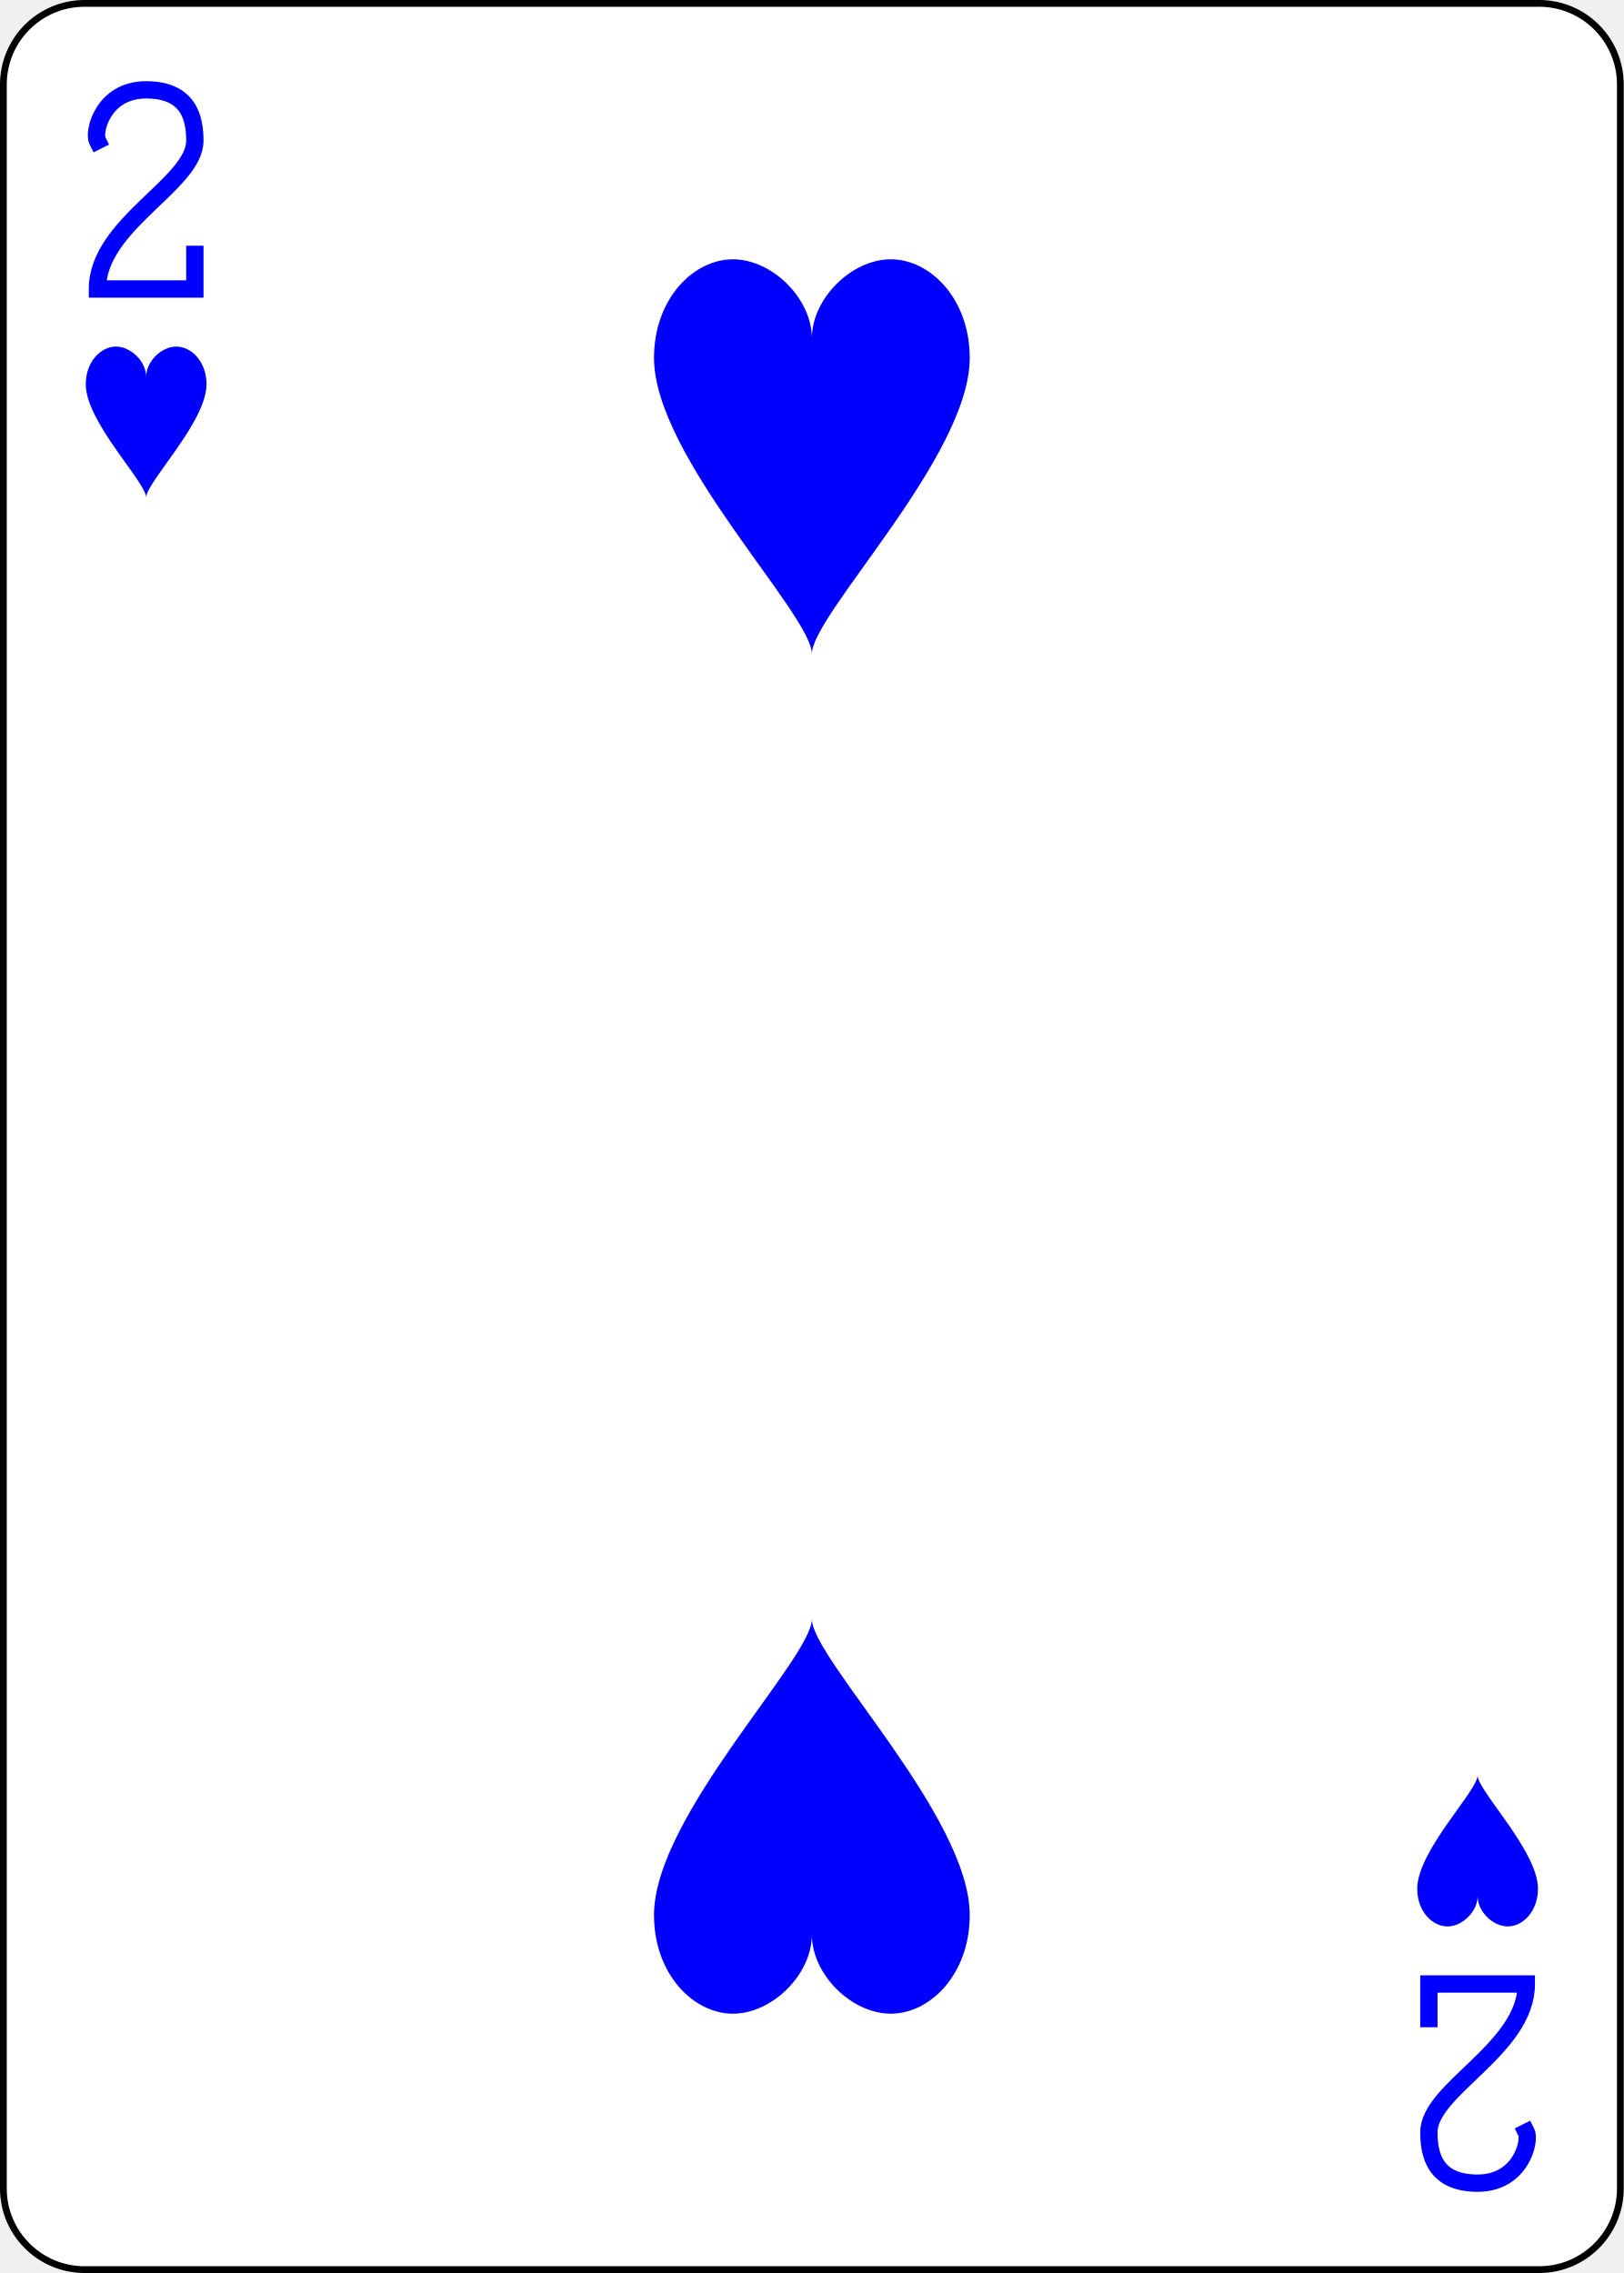
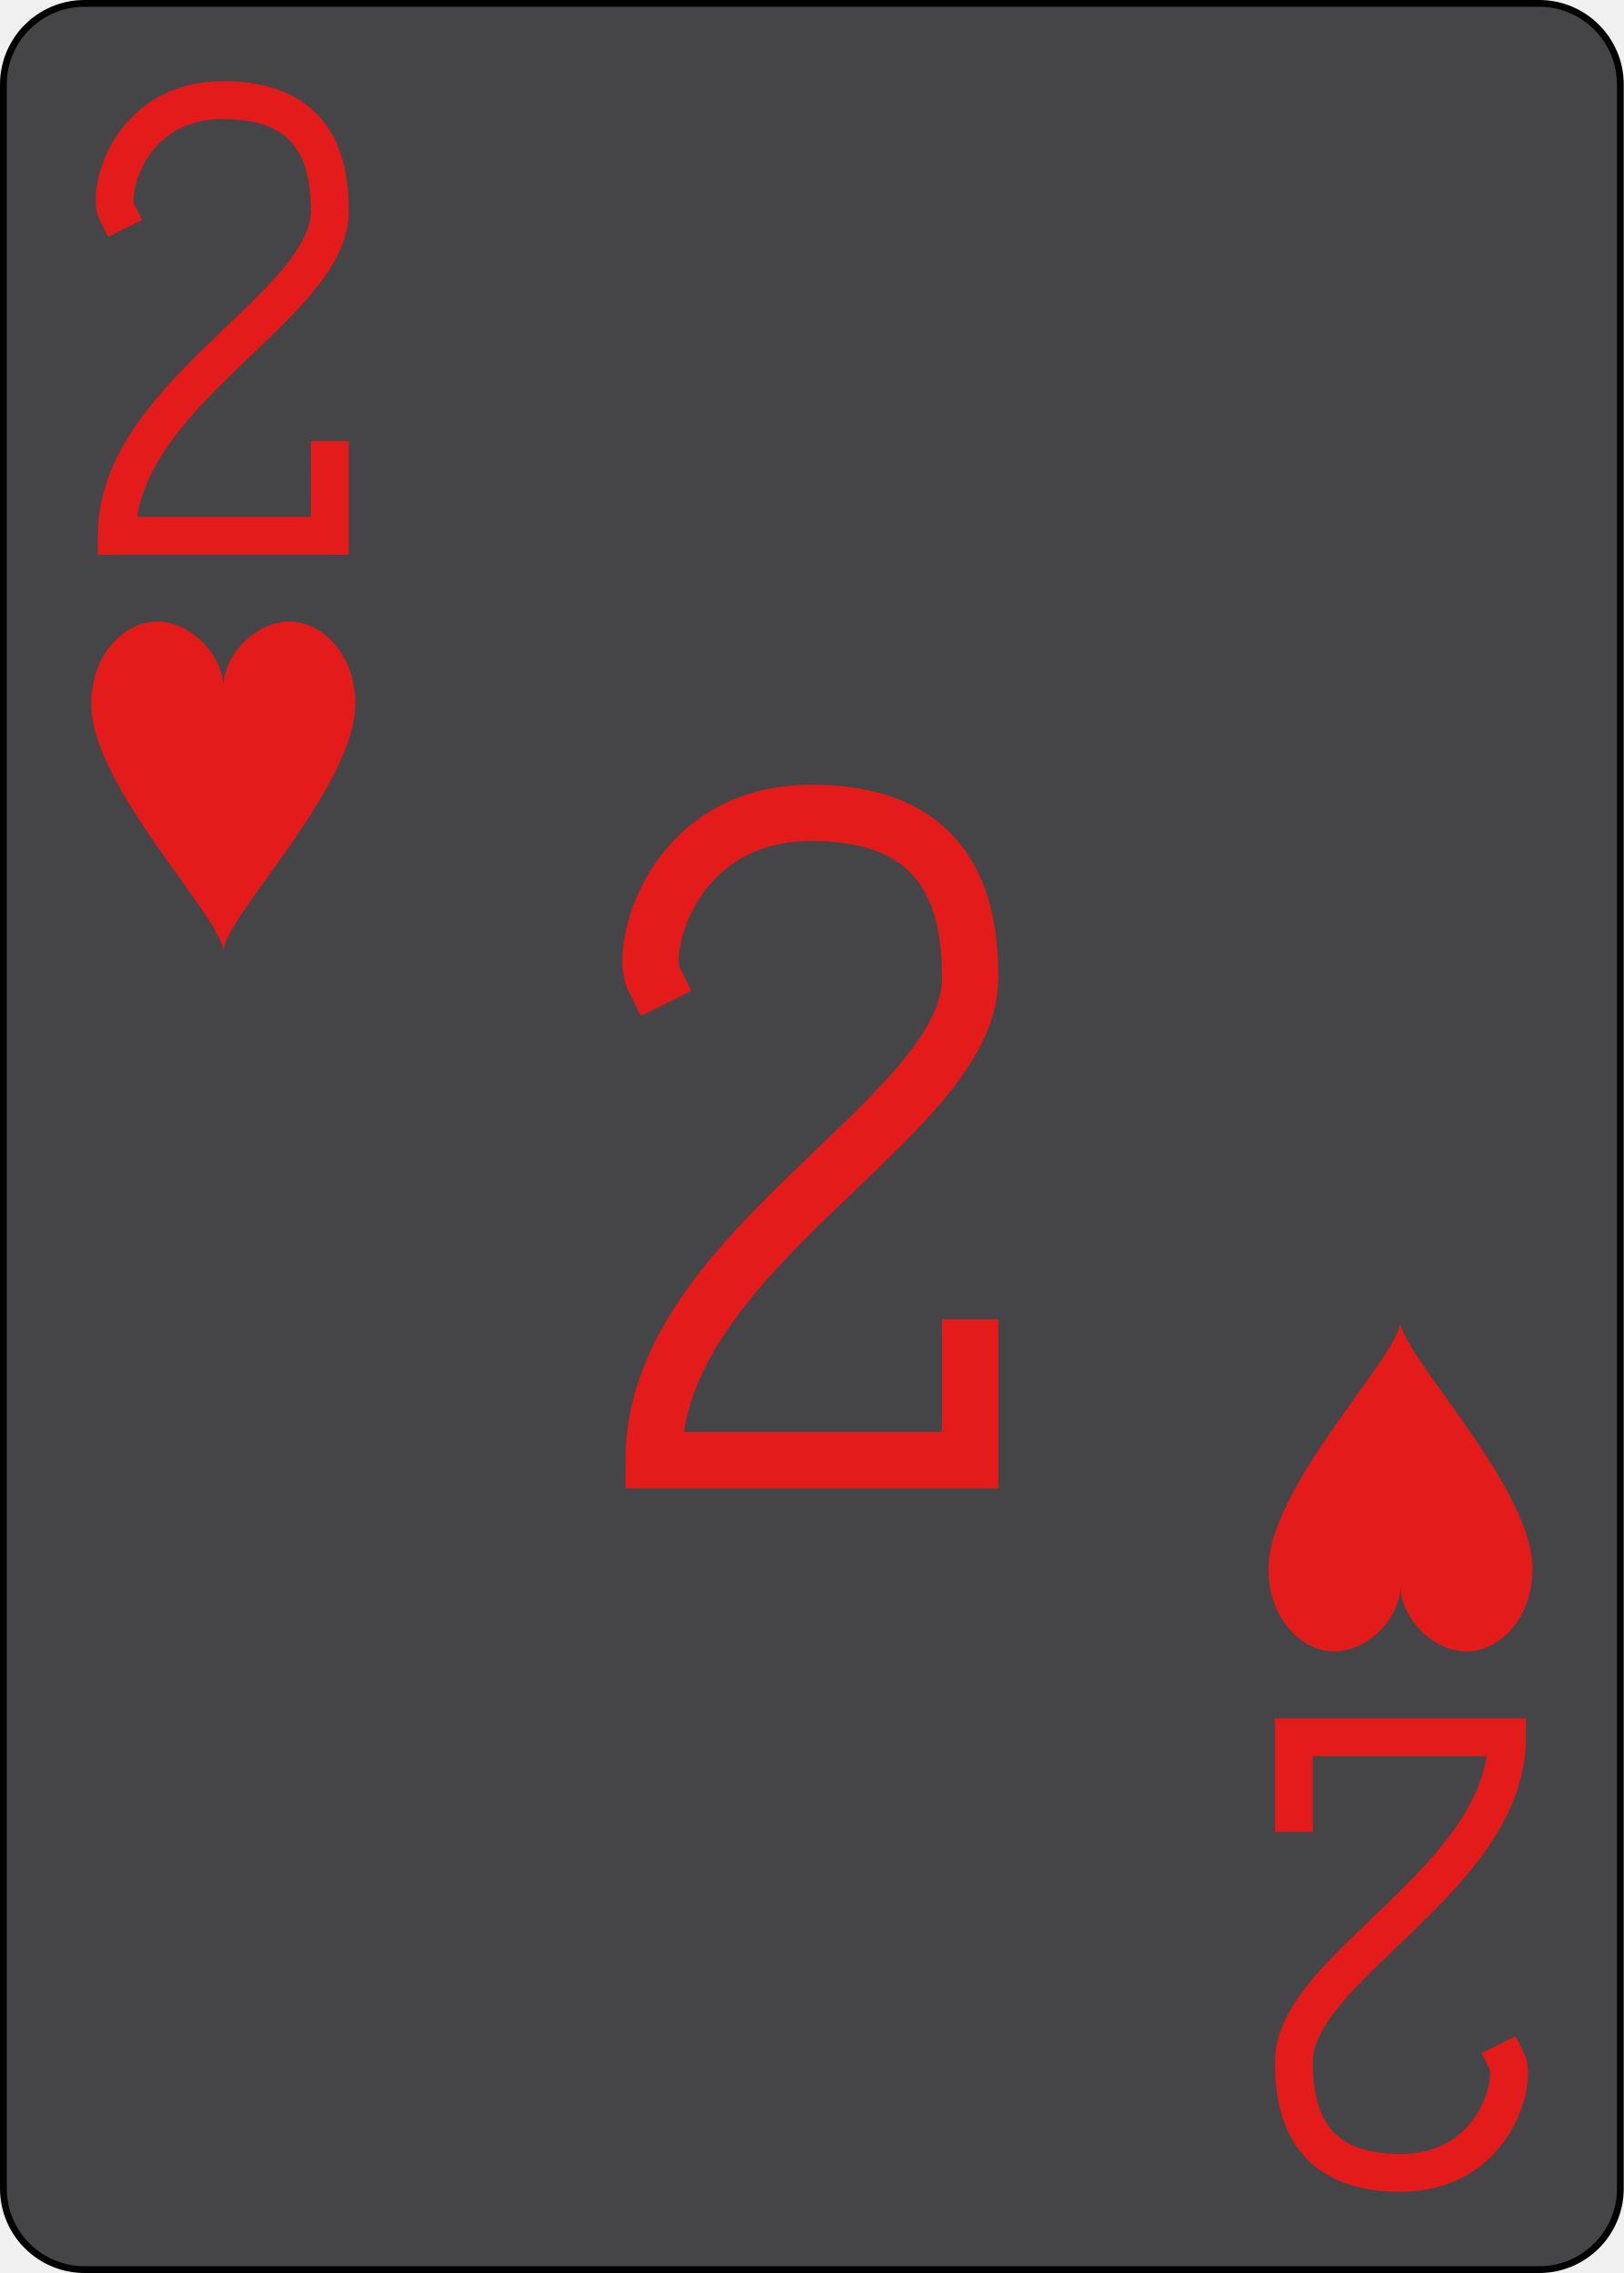
<svg xmlns="http://www.w3.org/2000/svg" xmlns:xlink="http://www.w3.org/1999/xlink" class="card" face="2H" height="3.5in" preserveAspectRatio="none" viewBox="-120 -168 240 336" width="2.5in">
  <defs>
    <symbol id="SH2" viewBox="-600 -600 1200 1200" preserveAspectRatio="xMinYMid">
-       <path d="M0 -300C0 -400 100 -500 200 -500C300 -500 400 -400 400 -250C400 0 0 400 0 500C0 400 -400 0 -400 -250C-400 -400 -300 -500 -200 -500C-100 -500 0 -400 -0 -300Z" fill="blue" />
+       <path d="M0 -300C0 -400 100 -500 200 -500C300 -500 400 -400 400 -250C400 0 0 400 0 500C0 400 -400 0 -400 -250C-400 -400 -300 -500 -200 -500C-100 -500 0 -400 -0 -300Z" fill="#e41b1b" />
    </symbol>
    <symbol id="VH2" viewBox="-500 -500 1000 1000" preserveAspectRatio="xMinYMid">
-       <path d="M-225 -225C-245 -265 -200 -460 0 -460C 200 -460 225 -325 225 -225C225 -25 -225 160 -225 460L225 460L225 300" stroke="blue" stroke-width="80" stroke-linecap="square" stroke-miterlimit="1.5" fill="none" />
+       <path d="M-225 -225C-245 -265 -200 -460 0 -460C 200 -460 225 -325 225 -225C225 -25 -225 160 -225 460L225 460L225 300" stroke="#e41b1b" stroke-width="80" stroke-linecap="square" stroke-miterlimit="1.5" fill="none" />
    </symbol>
  </defs>
-   <rect width="239" height="335" x="-119.5" y="-167.5" rx="12" ry="12" fill="white" stroke="black" />
-   <use xlink:href="#VH2" height="32" width="32" x="-114.4" y="-156" />
-   <use xlink:href="#SH2" height="26.769" width="26.769" x="-111.784" y="-119" />
-   <use xlink:href="#SH2" height="70" width="70" x="-35" y="-135.501" />
+   <rect width="239" height="335" x="-119.5" y="-167.5" rx="12" ry="12" fill="#454446" stroke="black" />
+   <use xlink:href="#VH2" height="70" width="70" x="-122" y="-156" />
+   <use xlink:href="#SH2" height="58.558" width="58.558" x="-116.279" y="-81" />
+   <use xlink:href="#VH2" height="104" width="104" x="-52" y="-52" />
  <g transform="rotate(180)">
-     <use xlink:href="#VH2" height="32" width="32" x="-114.4" y="-156" />
-     <use xlink:href="#SH2" height="26.769" width="26.769" x="-111.784" y="-119" />
-     <use xlink:href="#SH2" height="70" width="70" x="-35" y="-135.501" />
+     <use xlink:href="#VH2" height="70" width="70" x="-122" y="-156" />
+     <use xlink:href="#SH2" height="58.558" width="58.558" x="-116.279" y="-81" />
  </g>
</svg>
